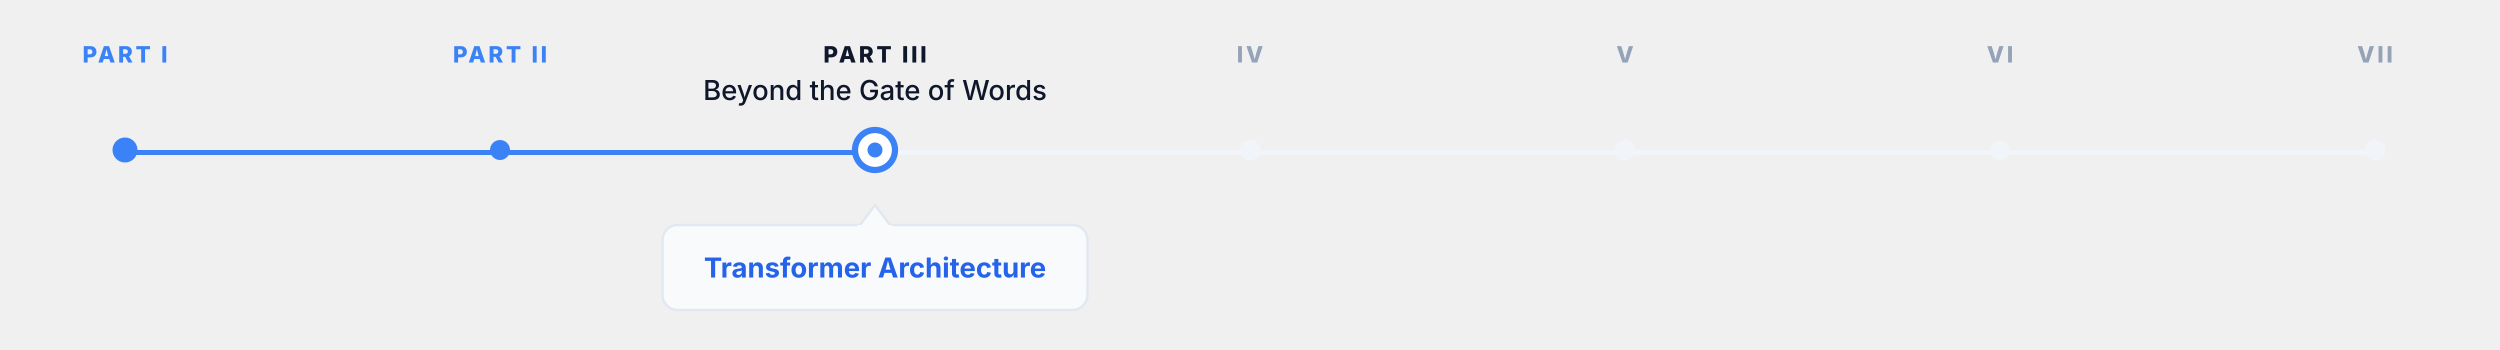
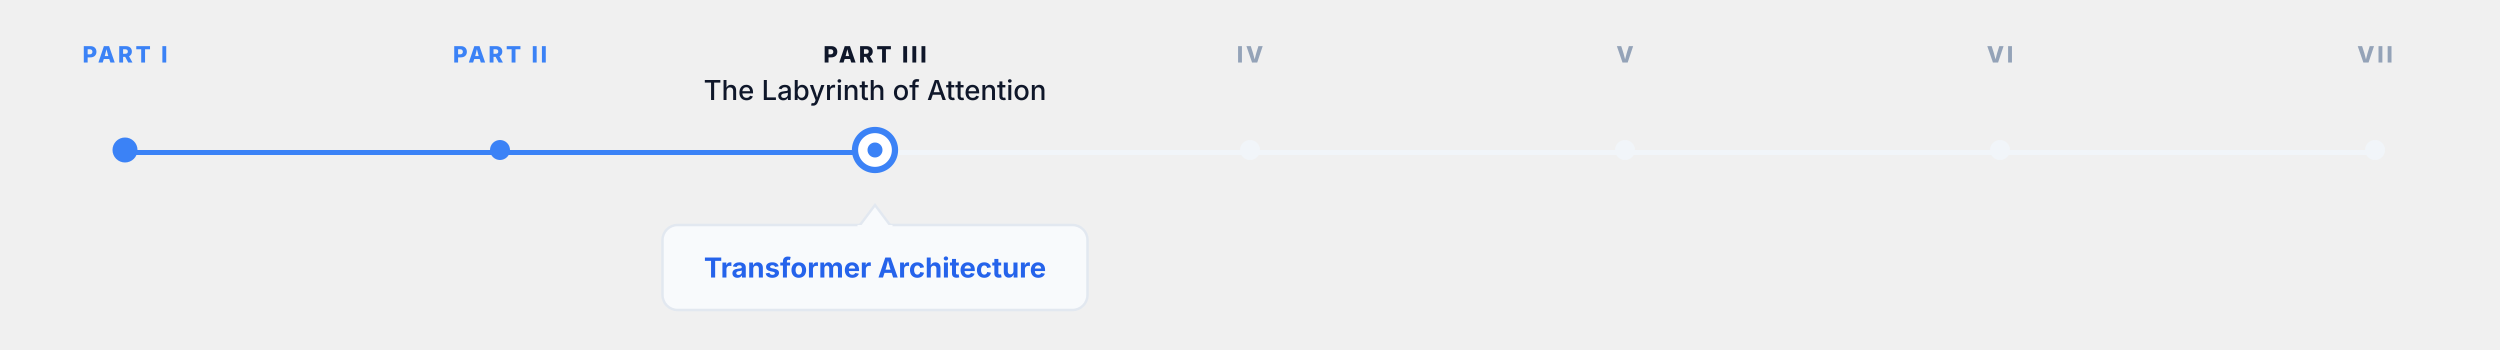
<svg xmlns="http://www.w3.org/2000/svg" viewBox="0 0 1000 140">
  <defs>
    <style>
      /* Professional Sans-Serif Stack */
      .part-tag { 
        font-family: 'Inter', 'Segoe UI', Roboto, sans-serif;
        font-size: 9px; 
        font-weight: 800; 
        fill: #94A3B8; 
        text-anchor: middle; 
        letter-spacing: 0.12em;
        text-transform: uppercase;
      }
      .part-title { 
        font-family: 'Inter', 'Segoe UI', Roboto, sans-serif;
        font-size: 11px; 
        font-weight: 500; 
        fill: #475569; 
        text-anchor: middle; 
      }
      .current-chapter { 
        font-family: 'Inter', 'Segoe UI', Roboto, sans-serif;
        font-size: 11px; 
        font-weight: 700; 
        fill: #2563EB; 
        text-anchor: middle;
      }
      .completed { fill: #3B82F6; }
      .active { fill: #0F172A; }
      .future { fill: #CBD5E1; }
    </style>
  </defs>
  <rect x="50" y="60" width="900" height="2" rx="1" fill="#F1F5F9" />
  <rect x="50" y="60" width="295" height="2" rx="1" fill="#3B82F6" />
  <g transform="translate(50, 60)">
    <circle r="5" fill="#3B82F6" />
    <text y="-35" class="part-tag completed">PART I</text>
  </g>
  <g transform="translate(200, 60)">
    <circle r="4" fill="#3B82F6" />
    <text y="-35" class="part-tag completed">PART II</text>
  </g>
  <g transform="translate(350, 60)">
    <circle r="8" fill="#fff" stroke="#3B82F6" stroke-width="2.5" />
    <circle r="3" fill="#3B82F6" />
    <text y="-35" class="part-tag active">PART III</text>
-     <text y="-20" class="part-title active">Beyond the Gate of Words</text>
+     <text y="-20" class="part-title active">The Labyrinth of Attention</text>
    <g transform="translate(0, 30)">
      <rect x="-85" y="0" width="170" height="34" rx="6" fill="#F8FAFC" stroke="#E2E8F0" stroke-width="1" />
      <text x="0" y="21" class="current-chapter">Transformer Architecture</text>
      <path d="M -6 0 L 0 -8 L 6 0" fill="#F8FAFC" stroke="#E2E8F0" stroke-width="1" />
      <rect x="-7" y="0" width="14" height="2" fill="#F8FAFC" />
    </g>
  </g>
  <g transform="translate(500, 60)">
    <circle r="4" fill="#F1F5F9" />
    <text y="-35" class="part-tag">IV</text>
  </g>
  <g transform="translate(650, 60)">
    <circle r="4" fill="#F1F5F9" />
    <text y="-35" class="part-tag">V</text>
  </g>
  <g transform="translate(800, 60)">
    <circle r="4" fill="#F1F5F9" />
    <text y="-35" class="part-tag">VI</text>
  </g>
  <g transform="translate(950, 60)">
    <circle r="4" fill="#F1F5F9" />
    <text y="-35" class="part-tag">VII</text>
  </g>
</svg>
